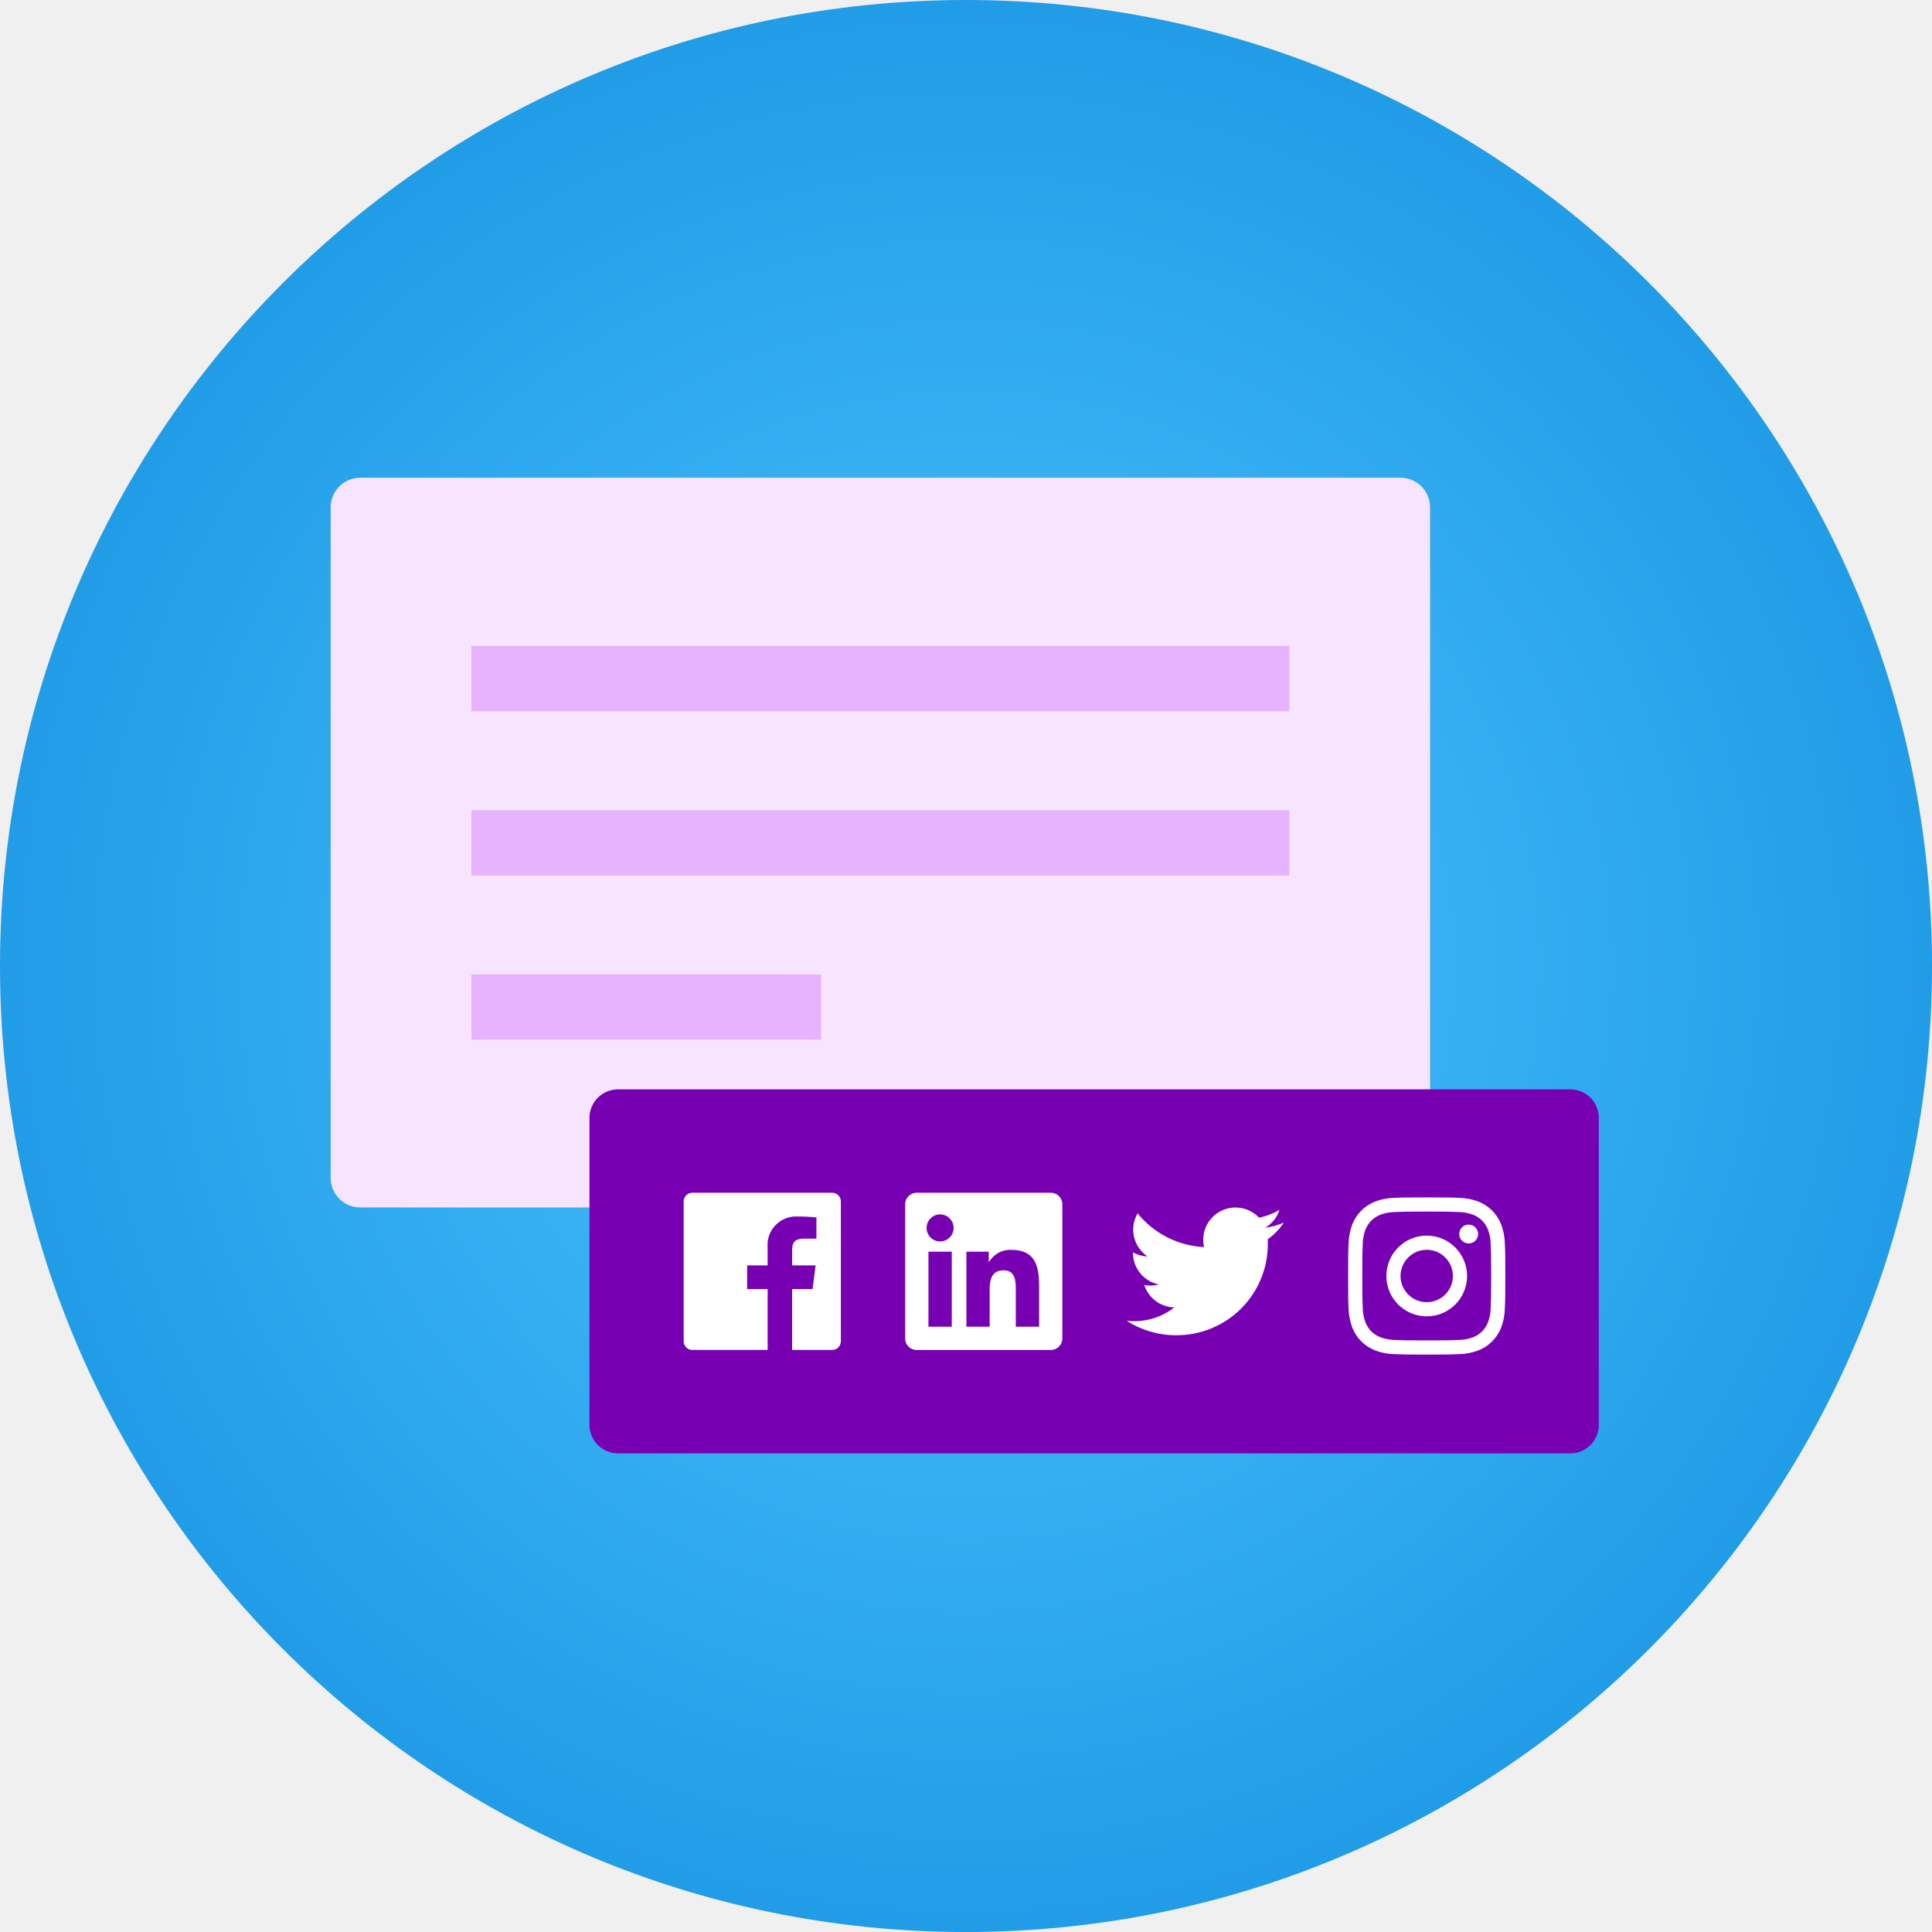
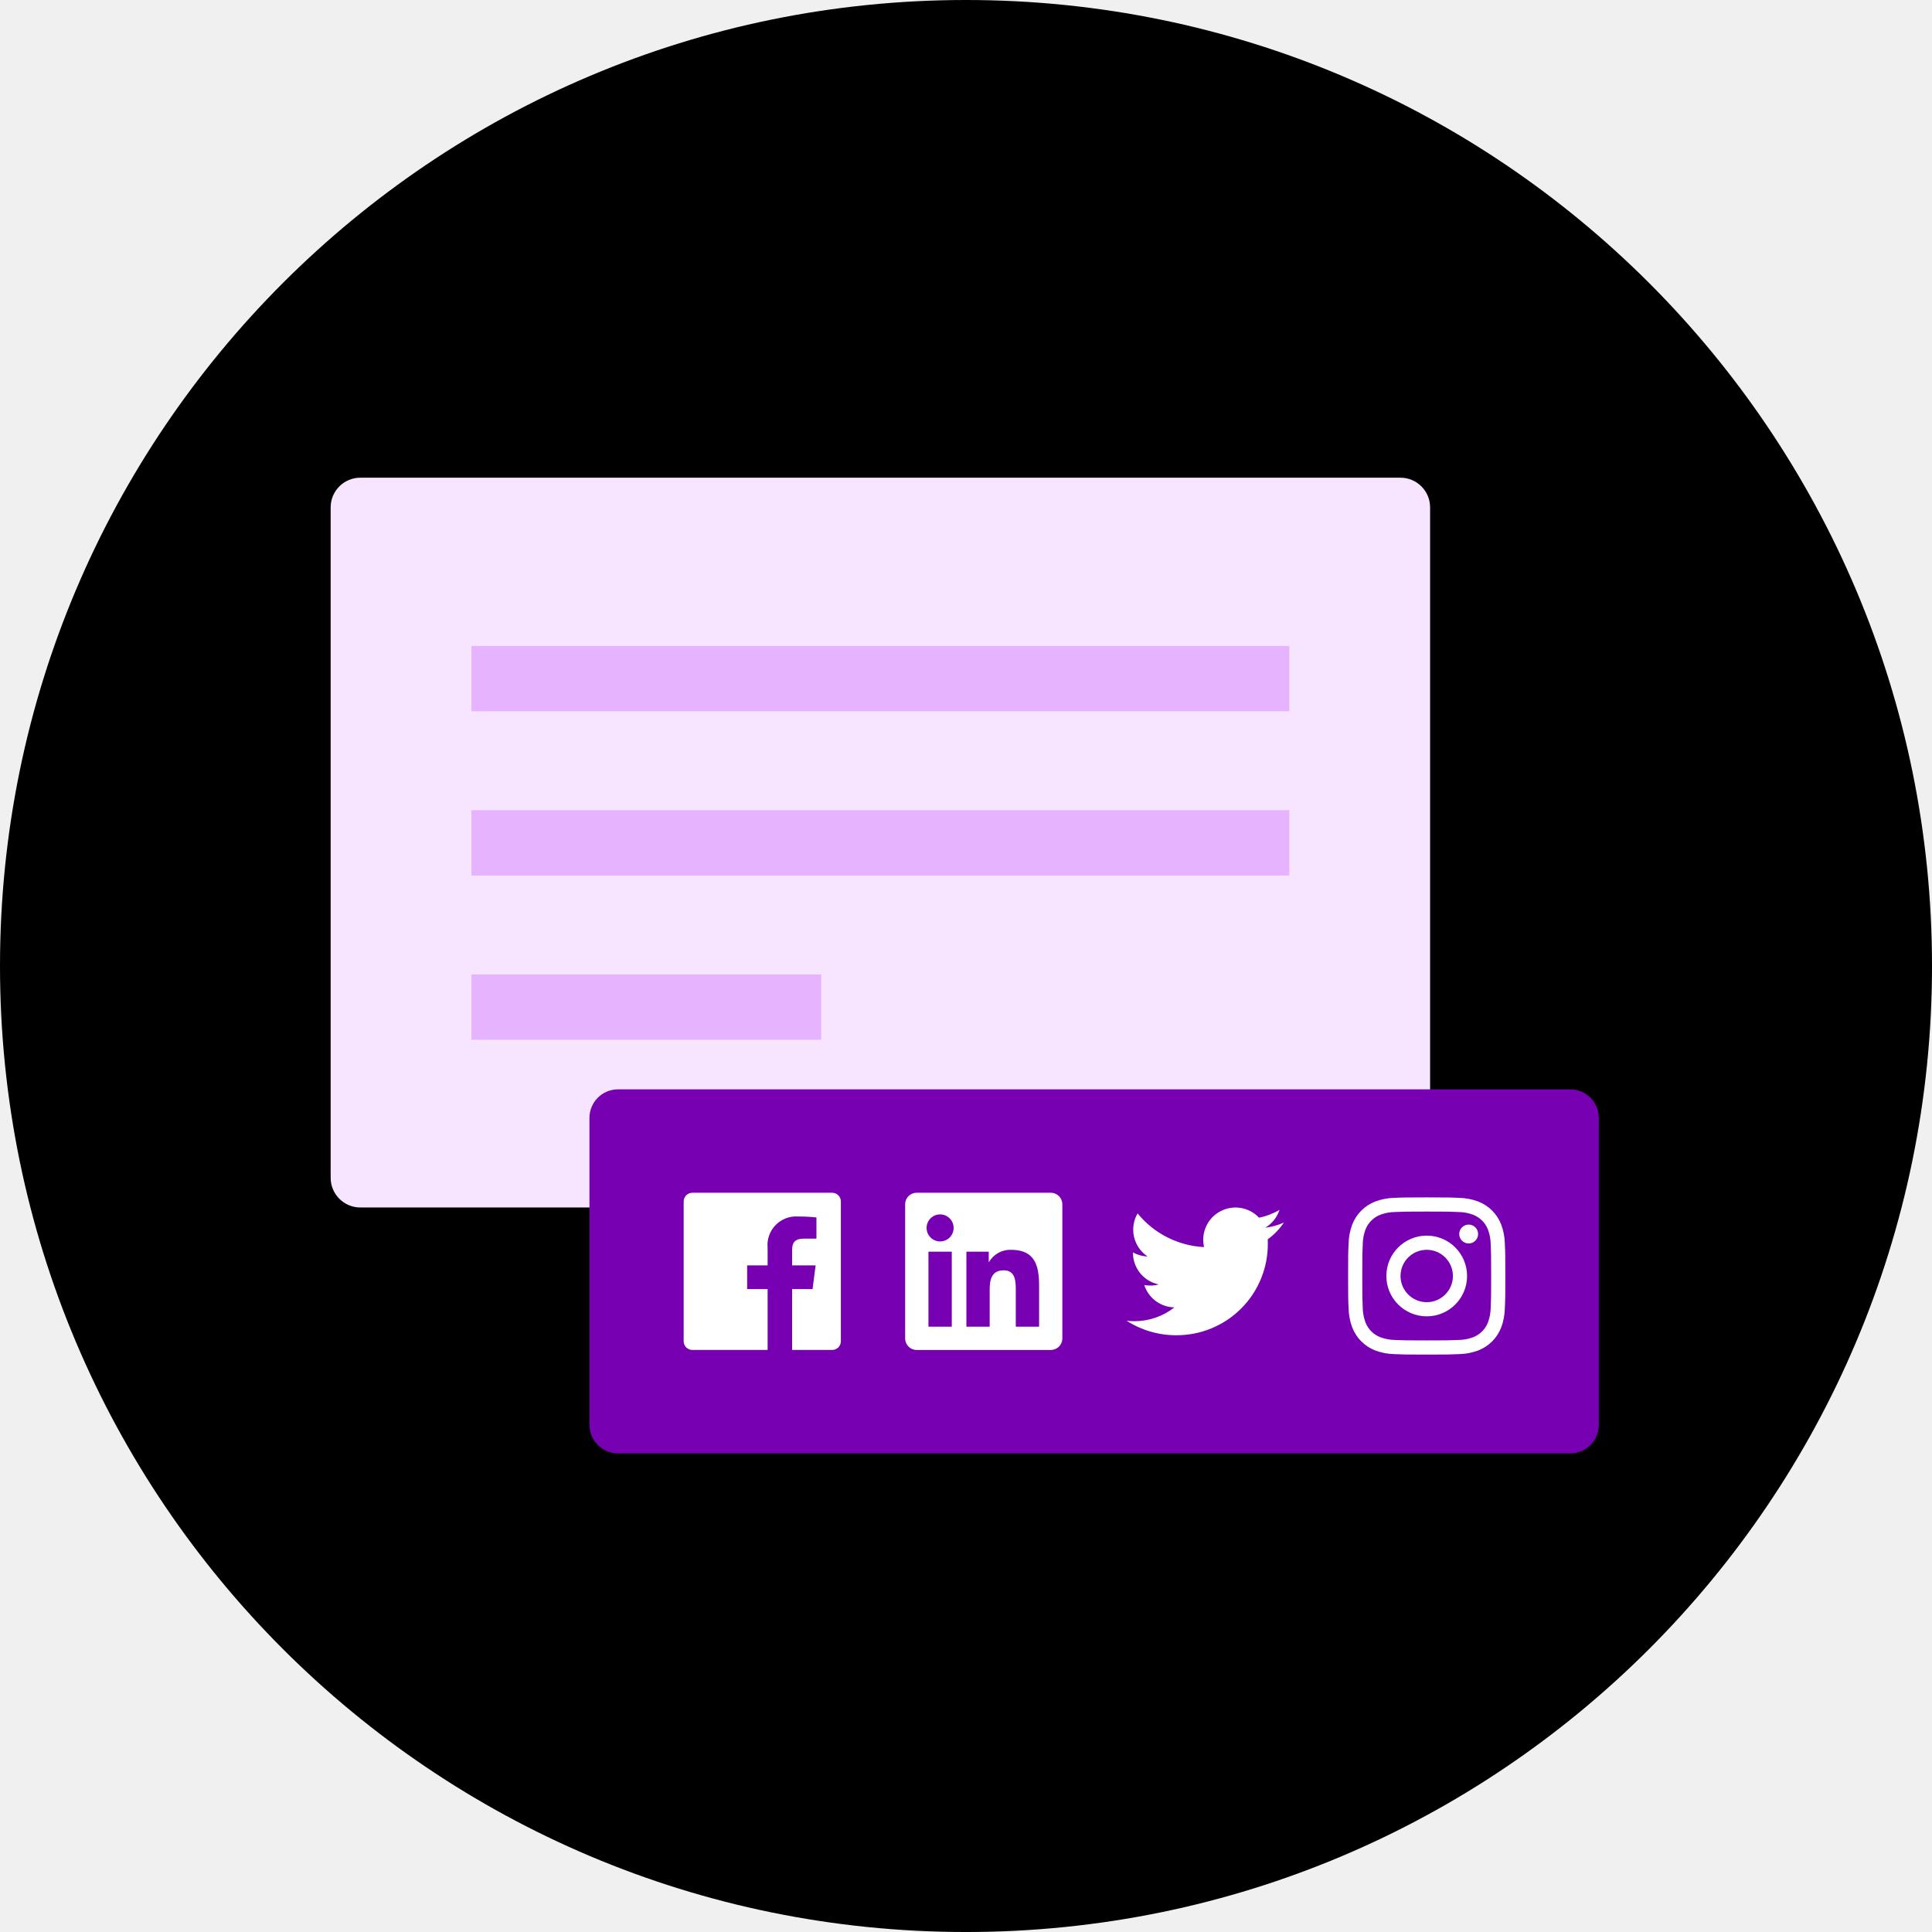
<svg xmlns="http://www.w3.org/2000/svg" width="195.315" height="195.315" viewBox="0 0 195.315 195.315">
  <defs>
    <radialGradient id="a" cx="97.658" cy="97.658" r="142.899" gradientUnits="userSpaceOnUse">
-       <stop offset="0" stop-color="#4dc4ff" />
-       <stop offset="1" stop-color="#0c89db" />
+       <stop offset="0" stopColor="#4dc4ff" />
+       <stop offset="1" stopColor="#0c89db" />
    </radialGradient>
  </defs>
  <circle cx="97.658" cy="97.658" r="97.658" fill="url(#a)" />
  <rect x="33.428" y="48.293" width="111.147" height="73.777" rx="3" fill="#f7e5ff" />
  <rect x="47.66" y="65.303" width="82.684" height="6.604" fill="#e6b3ff" />
  <rect x="47.66" y="81.907" width="82.684" height="6.604" fill="#e6b3ff" />
  <rect x="47.66" y="98.511" width="35.355" height="6.604" fill="#e6b3ff" />
  <rect x="59.591" y="110.127" width="102.041" height="36.8" rx="2.886" fill="#7700b3" />
  <path d="M118.895,134.985a9.213,9.213,0,0,0,9.276-9.276c0-.141-.003-.282-.009-.421a6.63,6.63,0,0,0,1.626-1.688,6.5,6.5,0,0,1-1.872.513,3.272,3.272,0,0,0,1.434-1.803,6.537,6.537,0,0,1-2.07.791,3.263,3.263,0,0,0-5.556,2.973,9.257,9.257,0,0,1-6.72-3.406,3.263,3.263,0,0,0,1.009,4.353,3.237,3.237,0,0,1-1.477-.408l-.001.042a3.261,3.261,0,0,0,2.616,3.196,3.256,3.256,0,0,1-1.472.056,3.264,3.264,0,0,0,3.046,2.264,6.54,6.54,0,0,1-4.049,1.396,6.64,6.64,0,0,1-.778-.045,9.23,9.23,0,0,0,4.998,1.464" fill="#fff" />
  <path d="M84.129,120.582H69.992a.877.877,0,0,0-.877.877v14.137a.877.877,0,0,0,.877.877h7.611v-6.154H75.532v-2.398h2.071V126.152a2.89,2.89,0,0,1,3.084-3.17,16.981,16.981,0,0,1,1.851.095v2.145l-1.27.001c-.996,0-1.188.473-1.188,1.167v1.531h2.375l-.309,2.398h-2.066v6.154h4.05a.877.877,0,0,0,.877-.877V121.459A.877.877,0,0,0,84.129,120.582Z" fill="#fff" />
  <path d="M106.222,120.582H92.678a1.16,1.16,0,0,0-1.172,1.146v13.599a1.16,1.16,0,0,0,1.172,1.147h13.543a1.163,1.163,0,0,0,1.176-1.147V121.727A1.162,1.162,0,0,0,106.222,120.582ZM96.22,134.123H93.861v-7.584H96.22Zm-1.179-8.62a1.367,1.367,0,1,1,1.366-1.367A1.366,1.366,0,0,1,95.041,125.503Zm10.007,8.62h-2.357v-3.688c0-.879-.015-2.011-1.225-2.011-1.226,0-1.414.959-1.414,1.948v3.751h-2.354v-7.584h2.259v1.037H99.99a2.476,2.476,0,0,1,2.23-1.225c2.387,0,2.828,1.57,2.828,3.613Z" fill="#fff" />
  <path d="M152.132,125.72a5.833,5.833,0,0,0-.369-1.929,4.063,4.063,0,0,0-2.324-2.324,5.833,5.833,0,0,0-1.929-.369c-.847-.039-1.118-.048-3.276-.048s-2.429.009-3.276.048a5.832,5.832,0,0,0-1.929.369,4.065,4.065,0,0,0-2.324,2.324,5.833,5.833,0,0,0-.369,1.929c-.039.847-.048,1.118-.048,3.276s.009,2.429.048,3.276a5.829,5.829,0,0,0,.369,1.929,4.063,4.063,0,0,0,2.324,2.324,5.833,5.833,0,0,0,1.929.369c.848.039,1.118.048,3.276.048s2.429-.009,3.276-.048a5.832,5.832,0,0,0,1.929-.369,4.063,4.063,0,0,0,2.324-2.324,5.833,5.833,0,0,0,.369-1.929c.039-.848.048-1.118.048-3.276S152.171,126.567,152.132,125.72Zm-1.43,6.487a4.398,4.398,0,0,1-.274,1.475,2.631,2.631,0,0,1-1.508,1.508,4.398,4.398,0,0,1-1.475.274c-.838.038-1.089.046-3.211.046s-2.373-.008-3.211-.046a4.398,4.398,0,0,1-1.475-.274,2.632,2.632,0,0,1-1.508-1.508,4.396,4.396,0,0,1-.274-1.475c-.038-.838-.046-1.089-.046-3.211s.008-2.373.046-3.211a4.396,4.396,0,0,1,.274-1.475,2.632,2.632,0,0,1,1.508-1.508,4.397,4.397,0,0,1,1.475-.274c.838-.038,1.089-.046,3.211-.046h0c2.122,0,2.373.008,3.211.046a4.396,4.396,0,0,1,1.475.274,2.632,2.632,0,0,1,1.508,1.508,4.398,4.398,0,0,1,.274,1.475c.038.838.046,1.089.046,3.211S150.74,131.369,150.702,132.206Z" fill="#fff" />
  <polygon points="144.234 121.05 144.234 121.05 144.234 121.05 144.234 121.05" fill="#fff" />
  <path d="M144.234,124.915a4.08,4.08,0,1,0,4.08,4.08A4.08,4.08,0,0,0,144.234,124.915Zm0,6.729a2.648,2.648,0,1,1,2.648-2.648A2.648,2.648,0,0,1,144.234,131.644Z" fill="#fff" />
  <circle cx="148.475" cy="124.754" r="0.954" fill="#fff" />
</svg>
